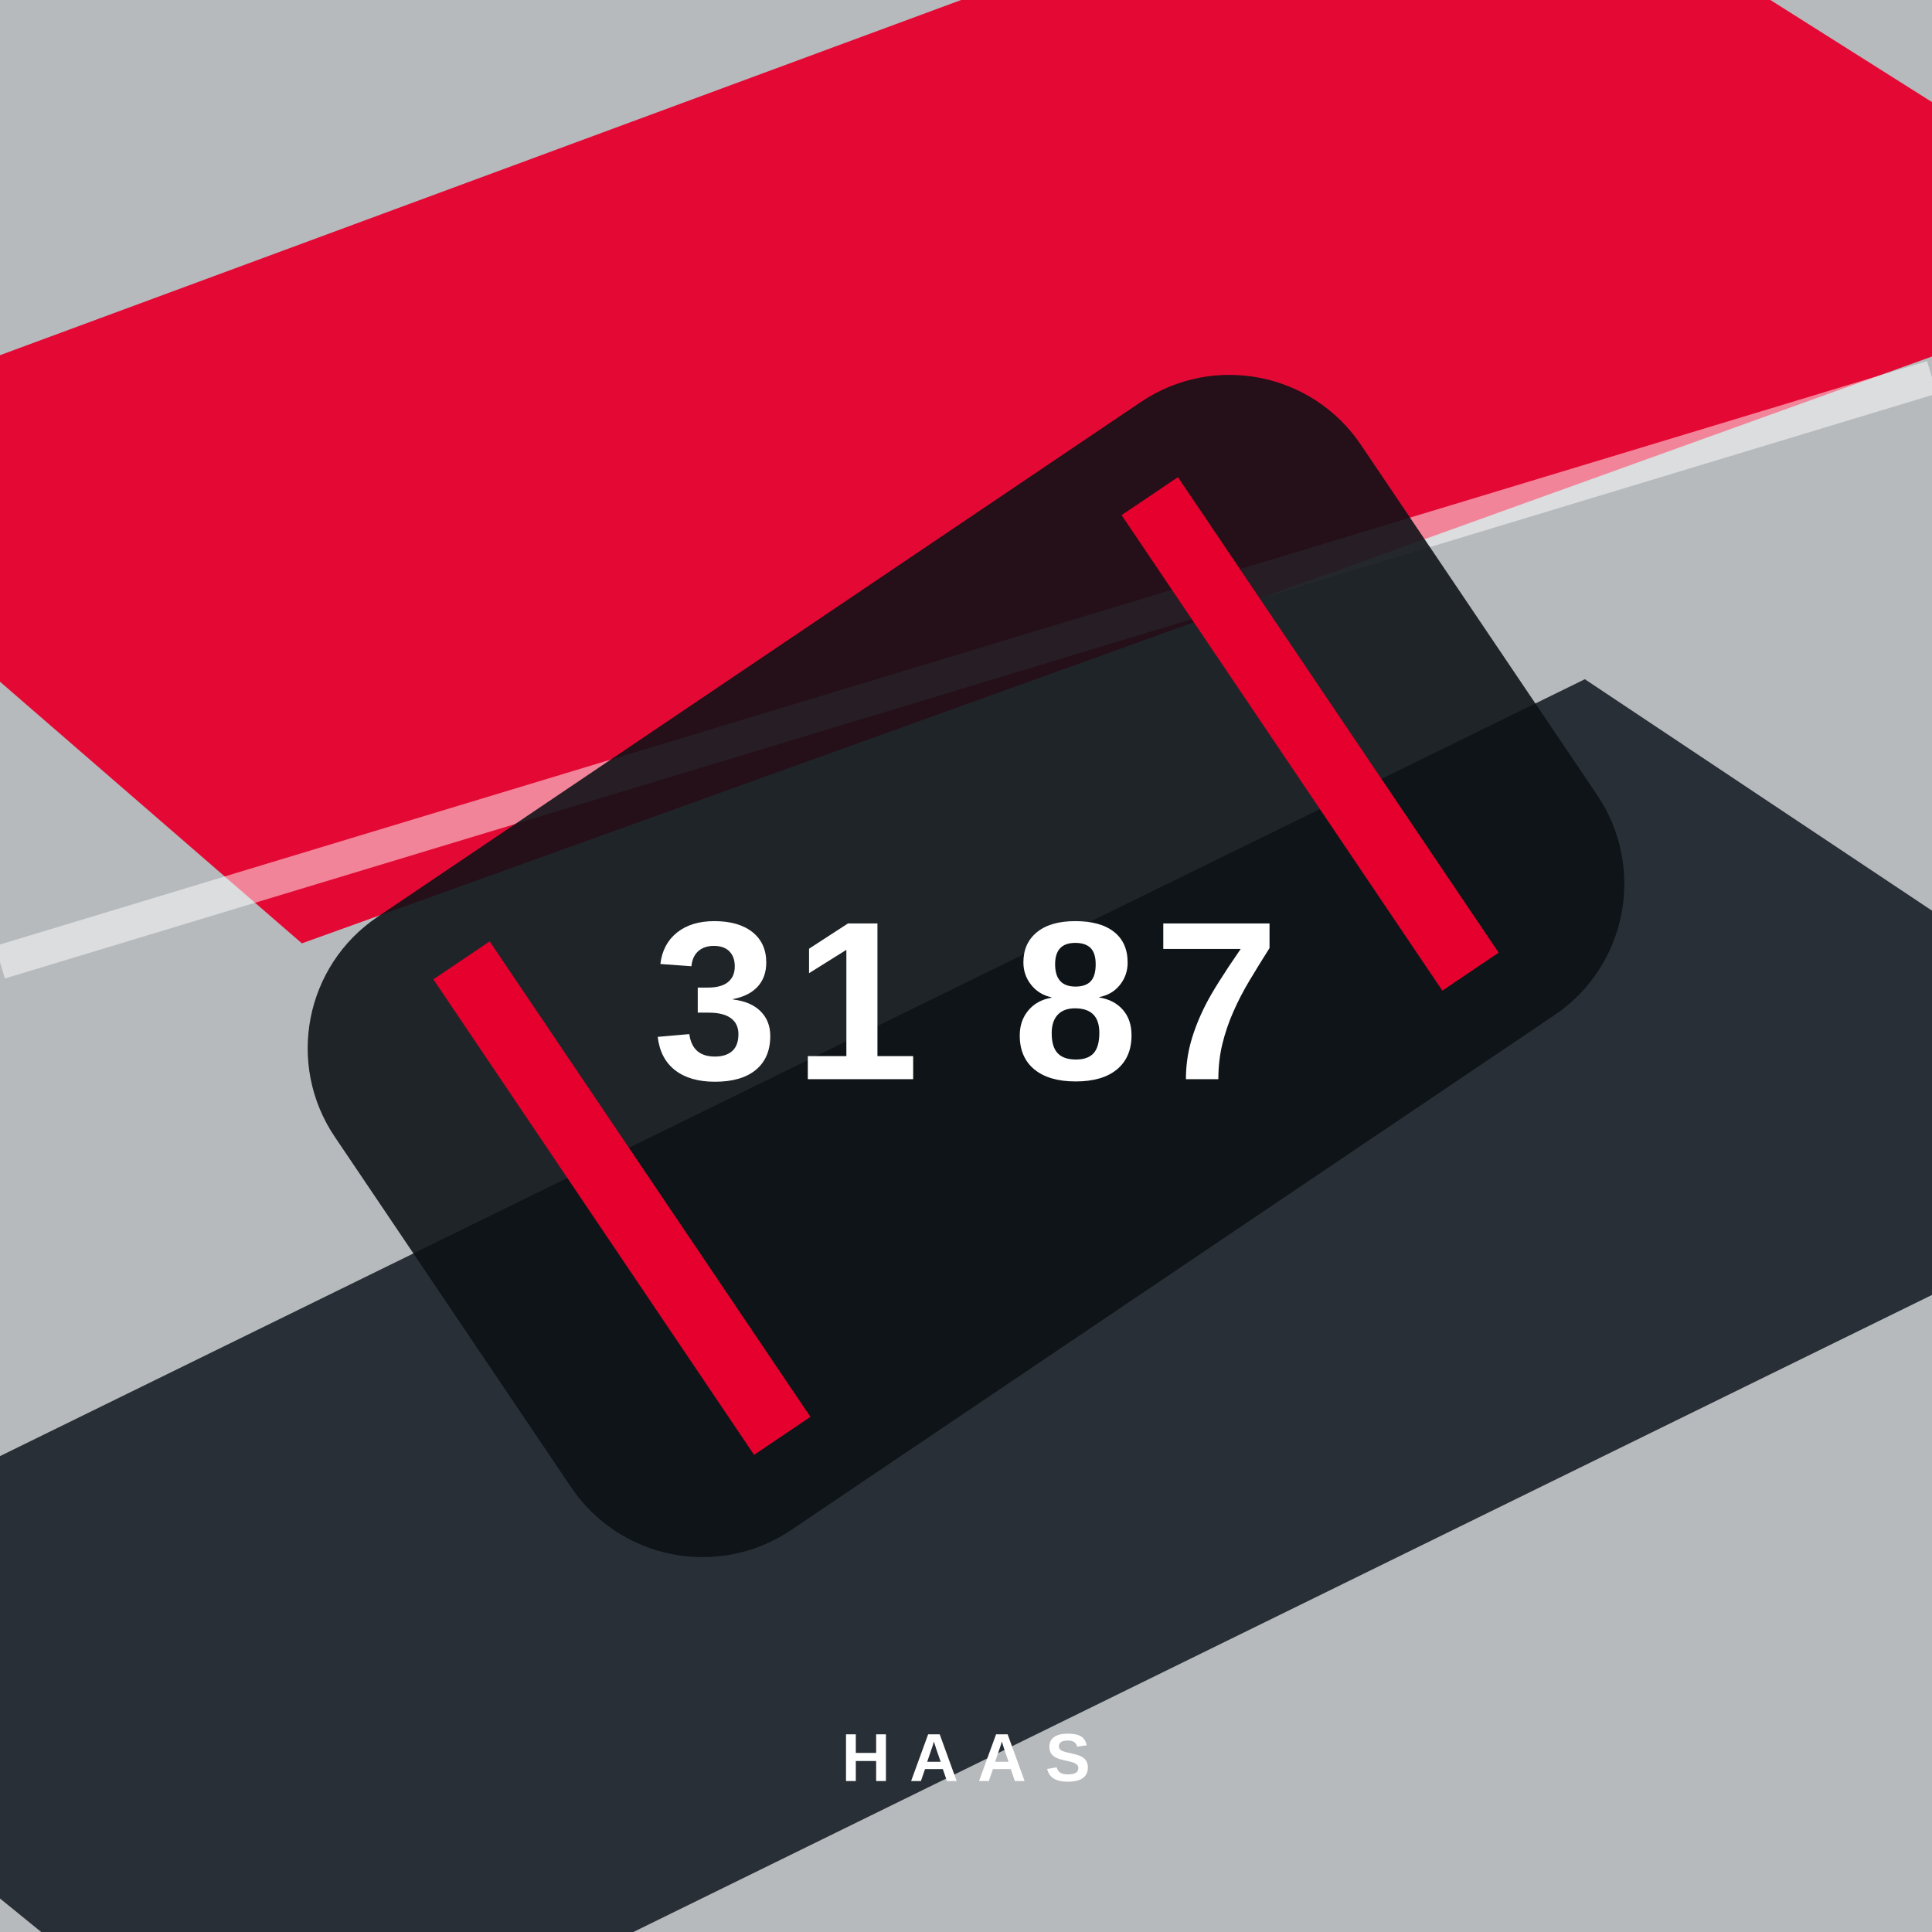
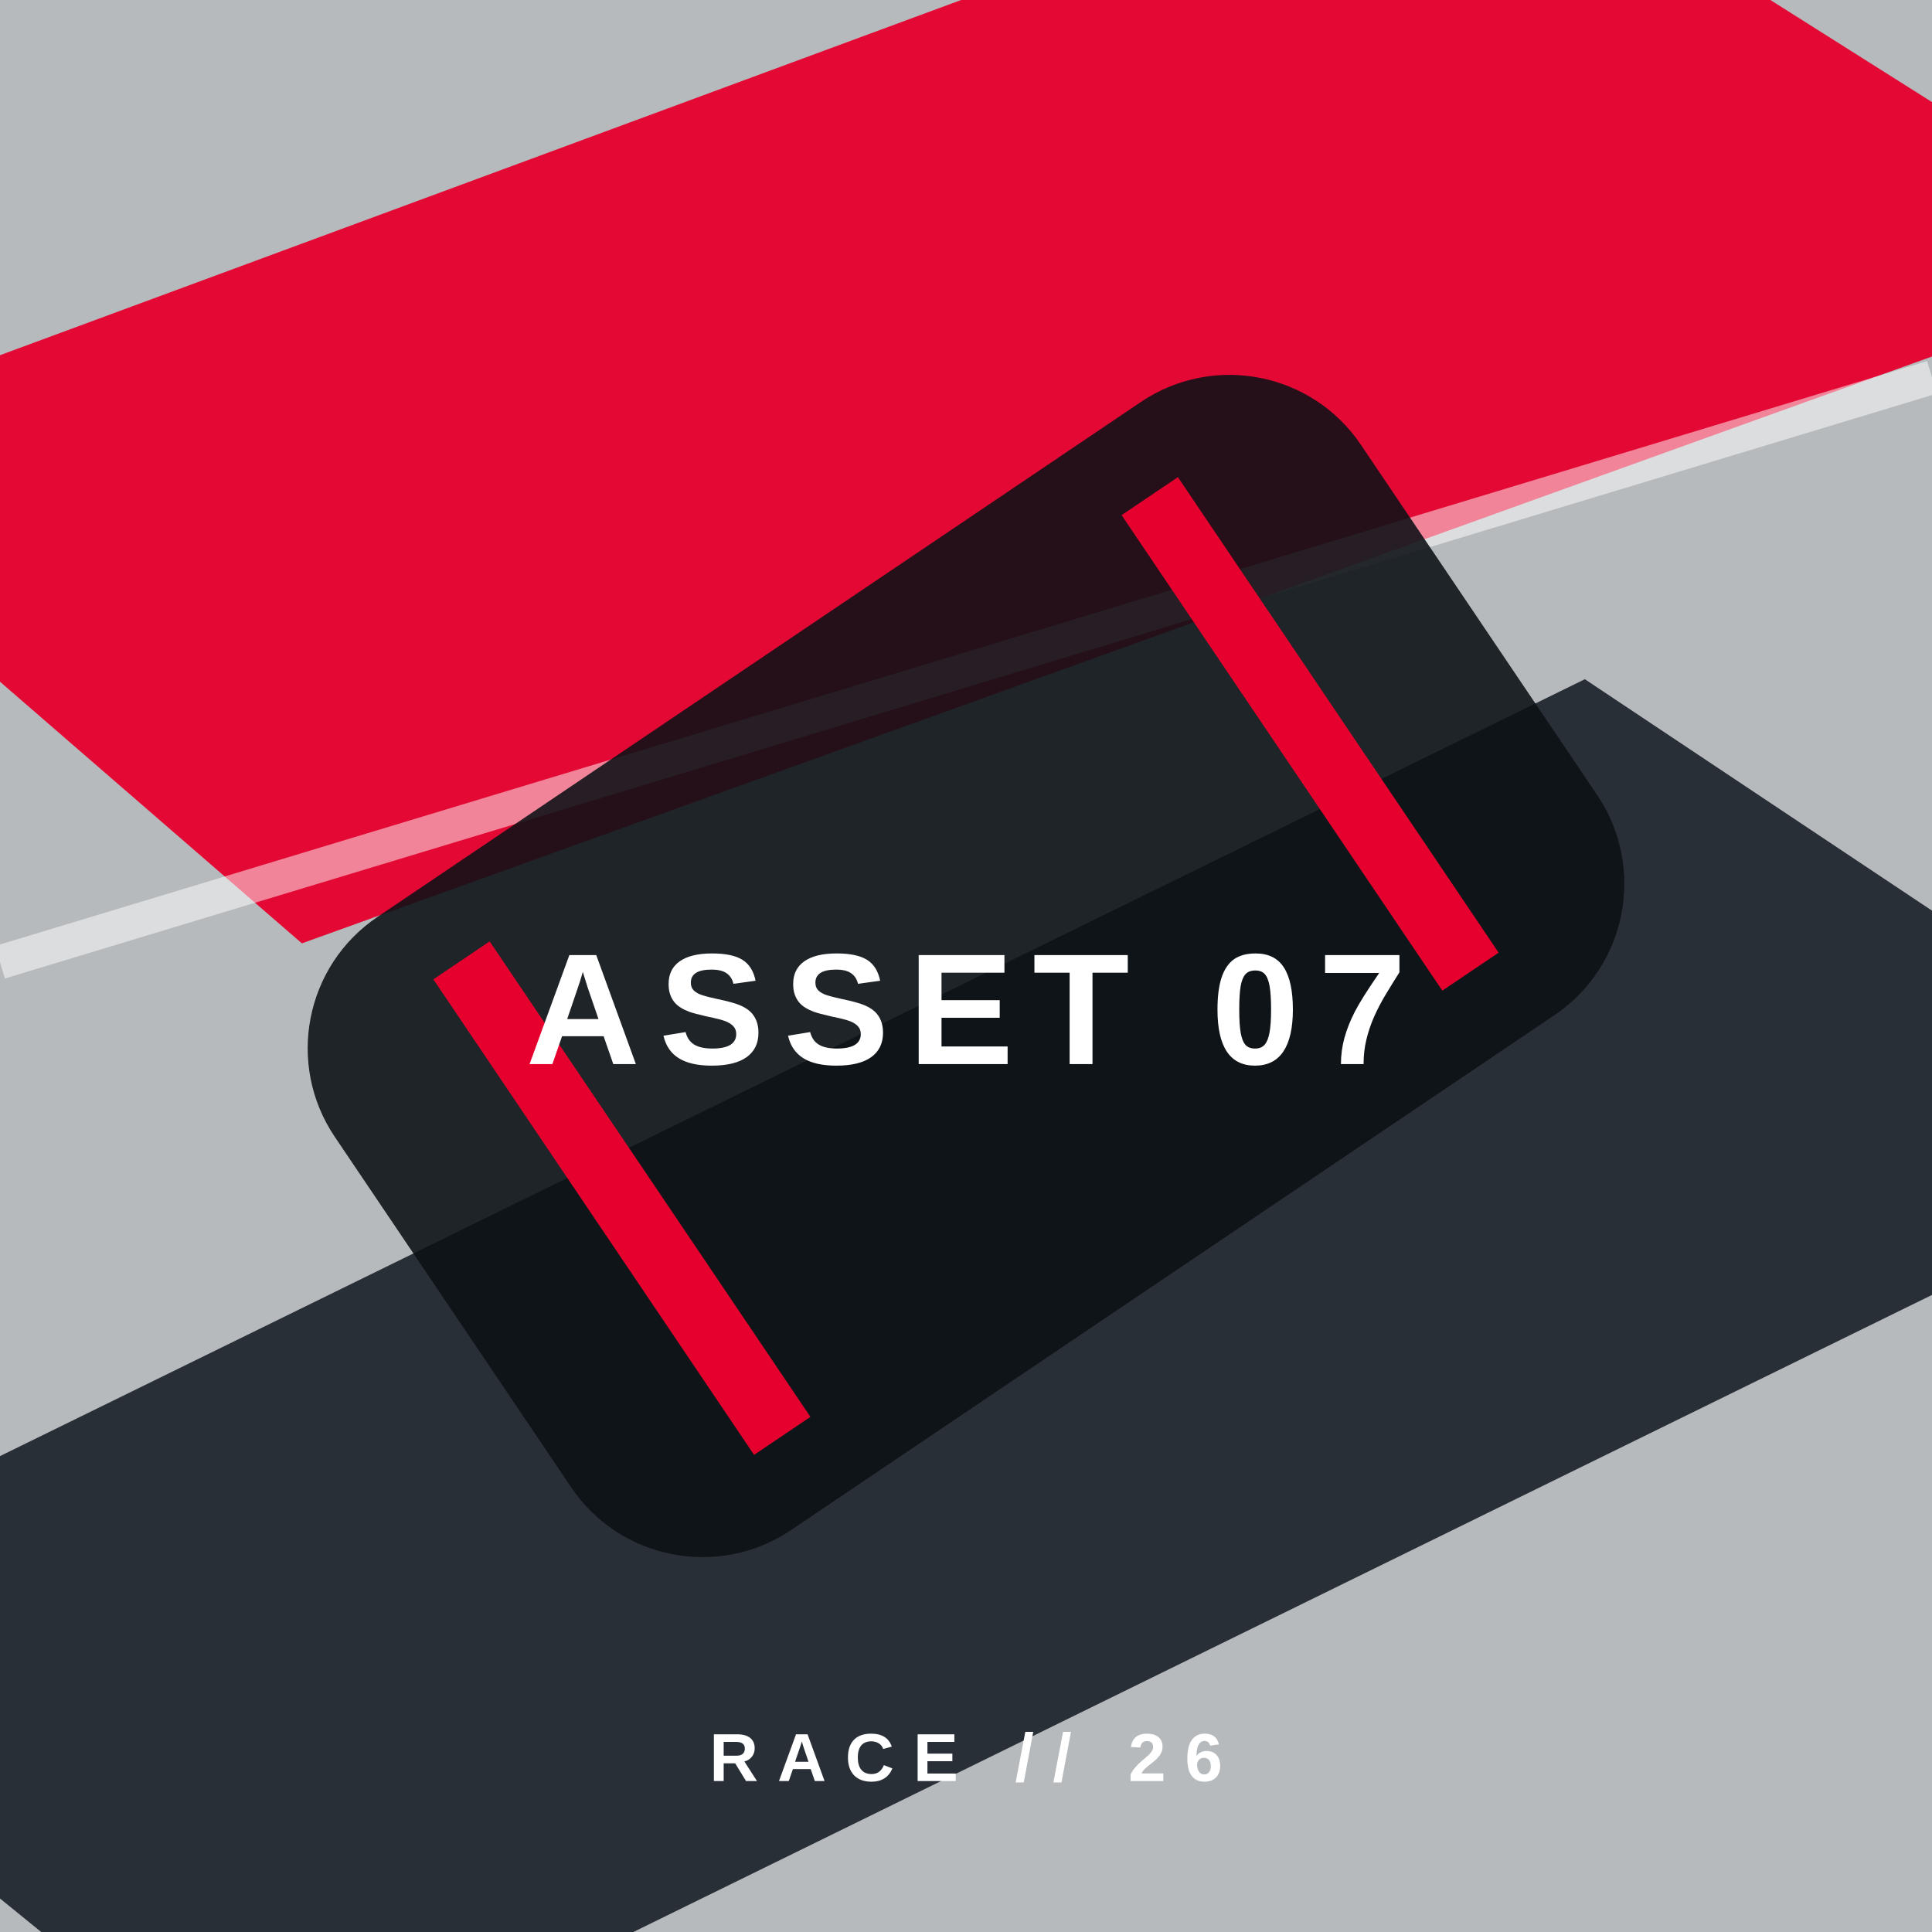
<svg xmlns="http://www.w3.org/2000/svg" width="512" height="512" viewBox="0 0 512 512">
  <rect width="512" height="512" fill="#B6BABD" />
  <path d="M-70 120 L390 -50 L580 70 L80 250 Z" fill="#E6002D" opacity=".95" />
  <path d="M-90 430 L420 180 L600 300 L70 560 Z" fill="#111820" opacity=".86" />
  <path d="M0 255 L512 100" stroke="#fff" stroke-opacity=".5" stroke-width="9" />
  <g transform="rotate(56 256 256)">
    <rect x="158" y="92" width="196" height="328" rx="42" fill="#0b1014" opacity=".88" />
    <path d="M180 146 H332" stroke="#E6002D" stroke-width="18" />
    <path d="M180 366 H332" stroke="#E6002D" stroke-width="18" />
  </g>
-   <text x="256" y="286" text-anchor="middle" fill="#fff" font-family="Arial, sans-serif" font-size="60" font-weight="700" letter-spacing="4">31 87</text>
-   <text x="256" y="472" text-anchor="middle" fill="#fff" font-family="Arial, sans-serif" font-size="18" font-weight="700" letter-spacing="5">HAAS</text>
+   <text x="256" y="282" text-anchor="middle" fill="#fff" font-family="Arial, sans-serif" font-size="42" font-weight="700" letter-spacing="5">ASSET 07</text>
+   <text x="256" y="472" text-anchor="middle" fill="#fff" font-family="Arial, sans-serif" font-size="18" font-weight="700" letter-spacing="5">RACE // 26</text>
</svg>
